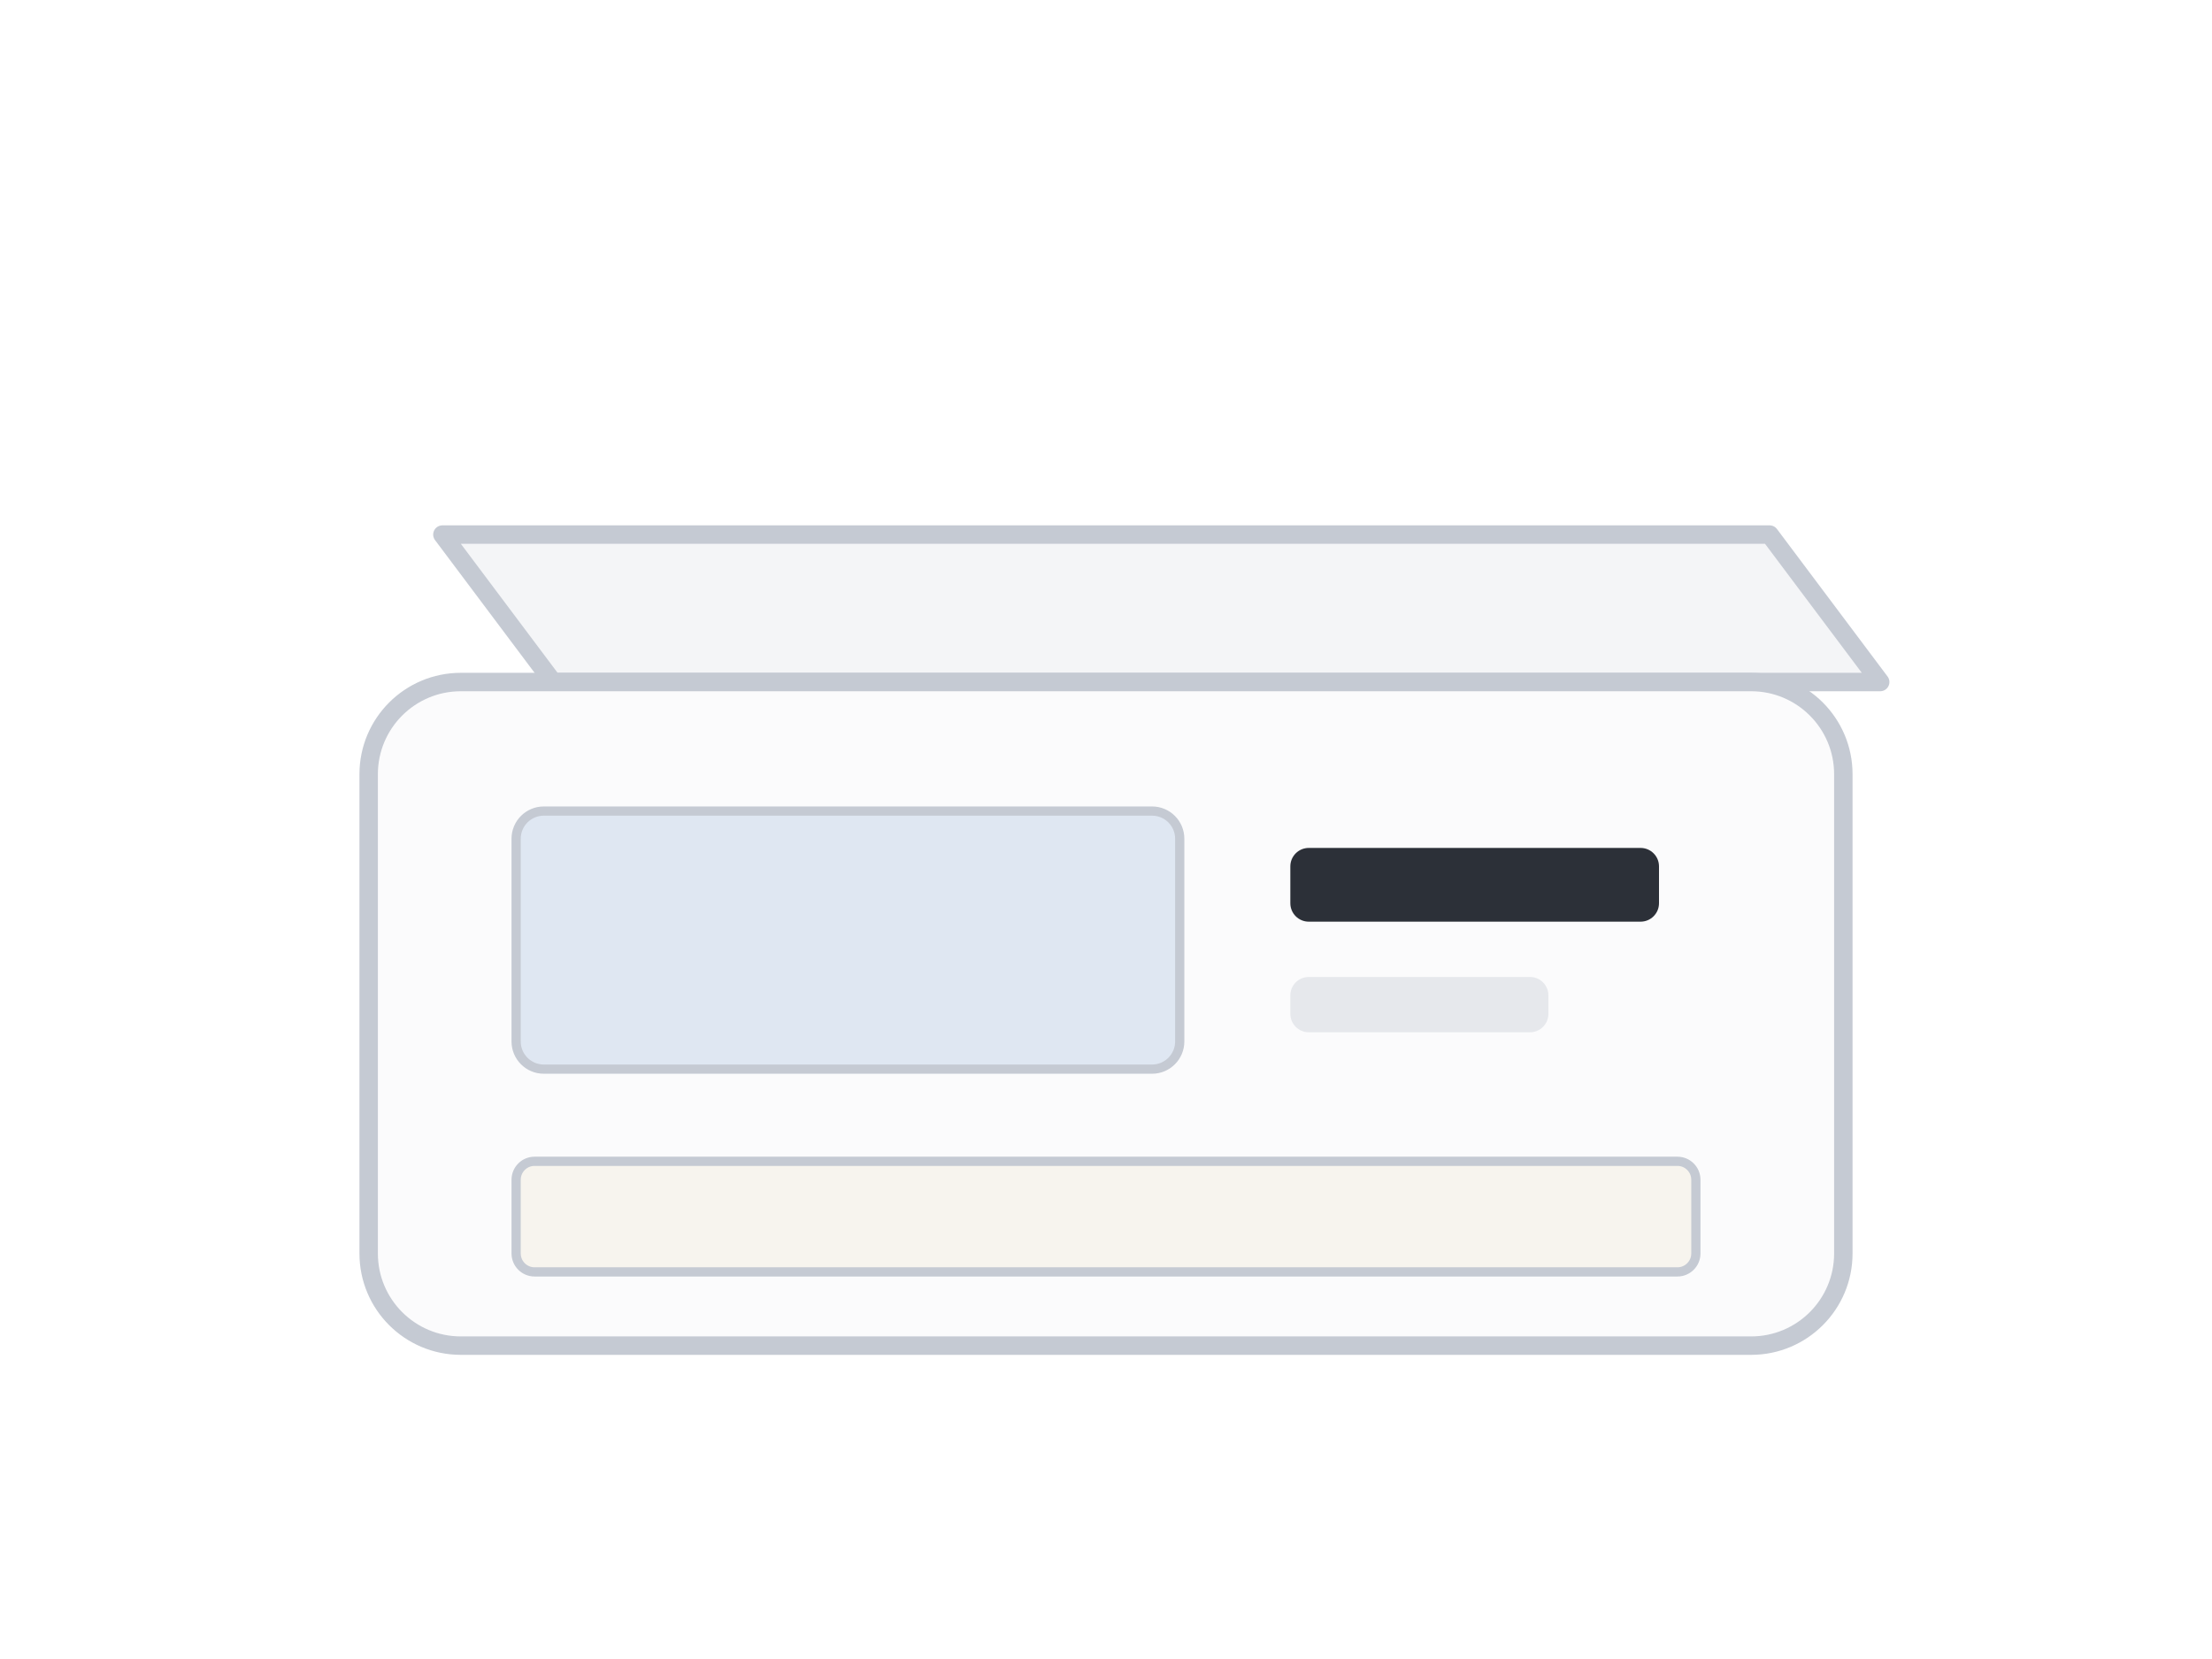
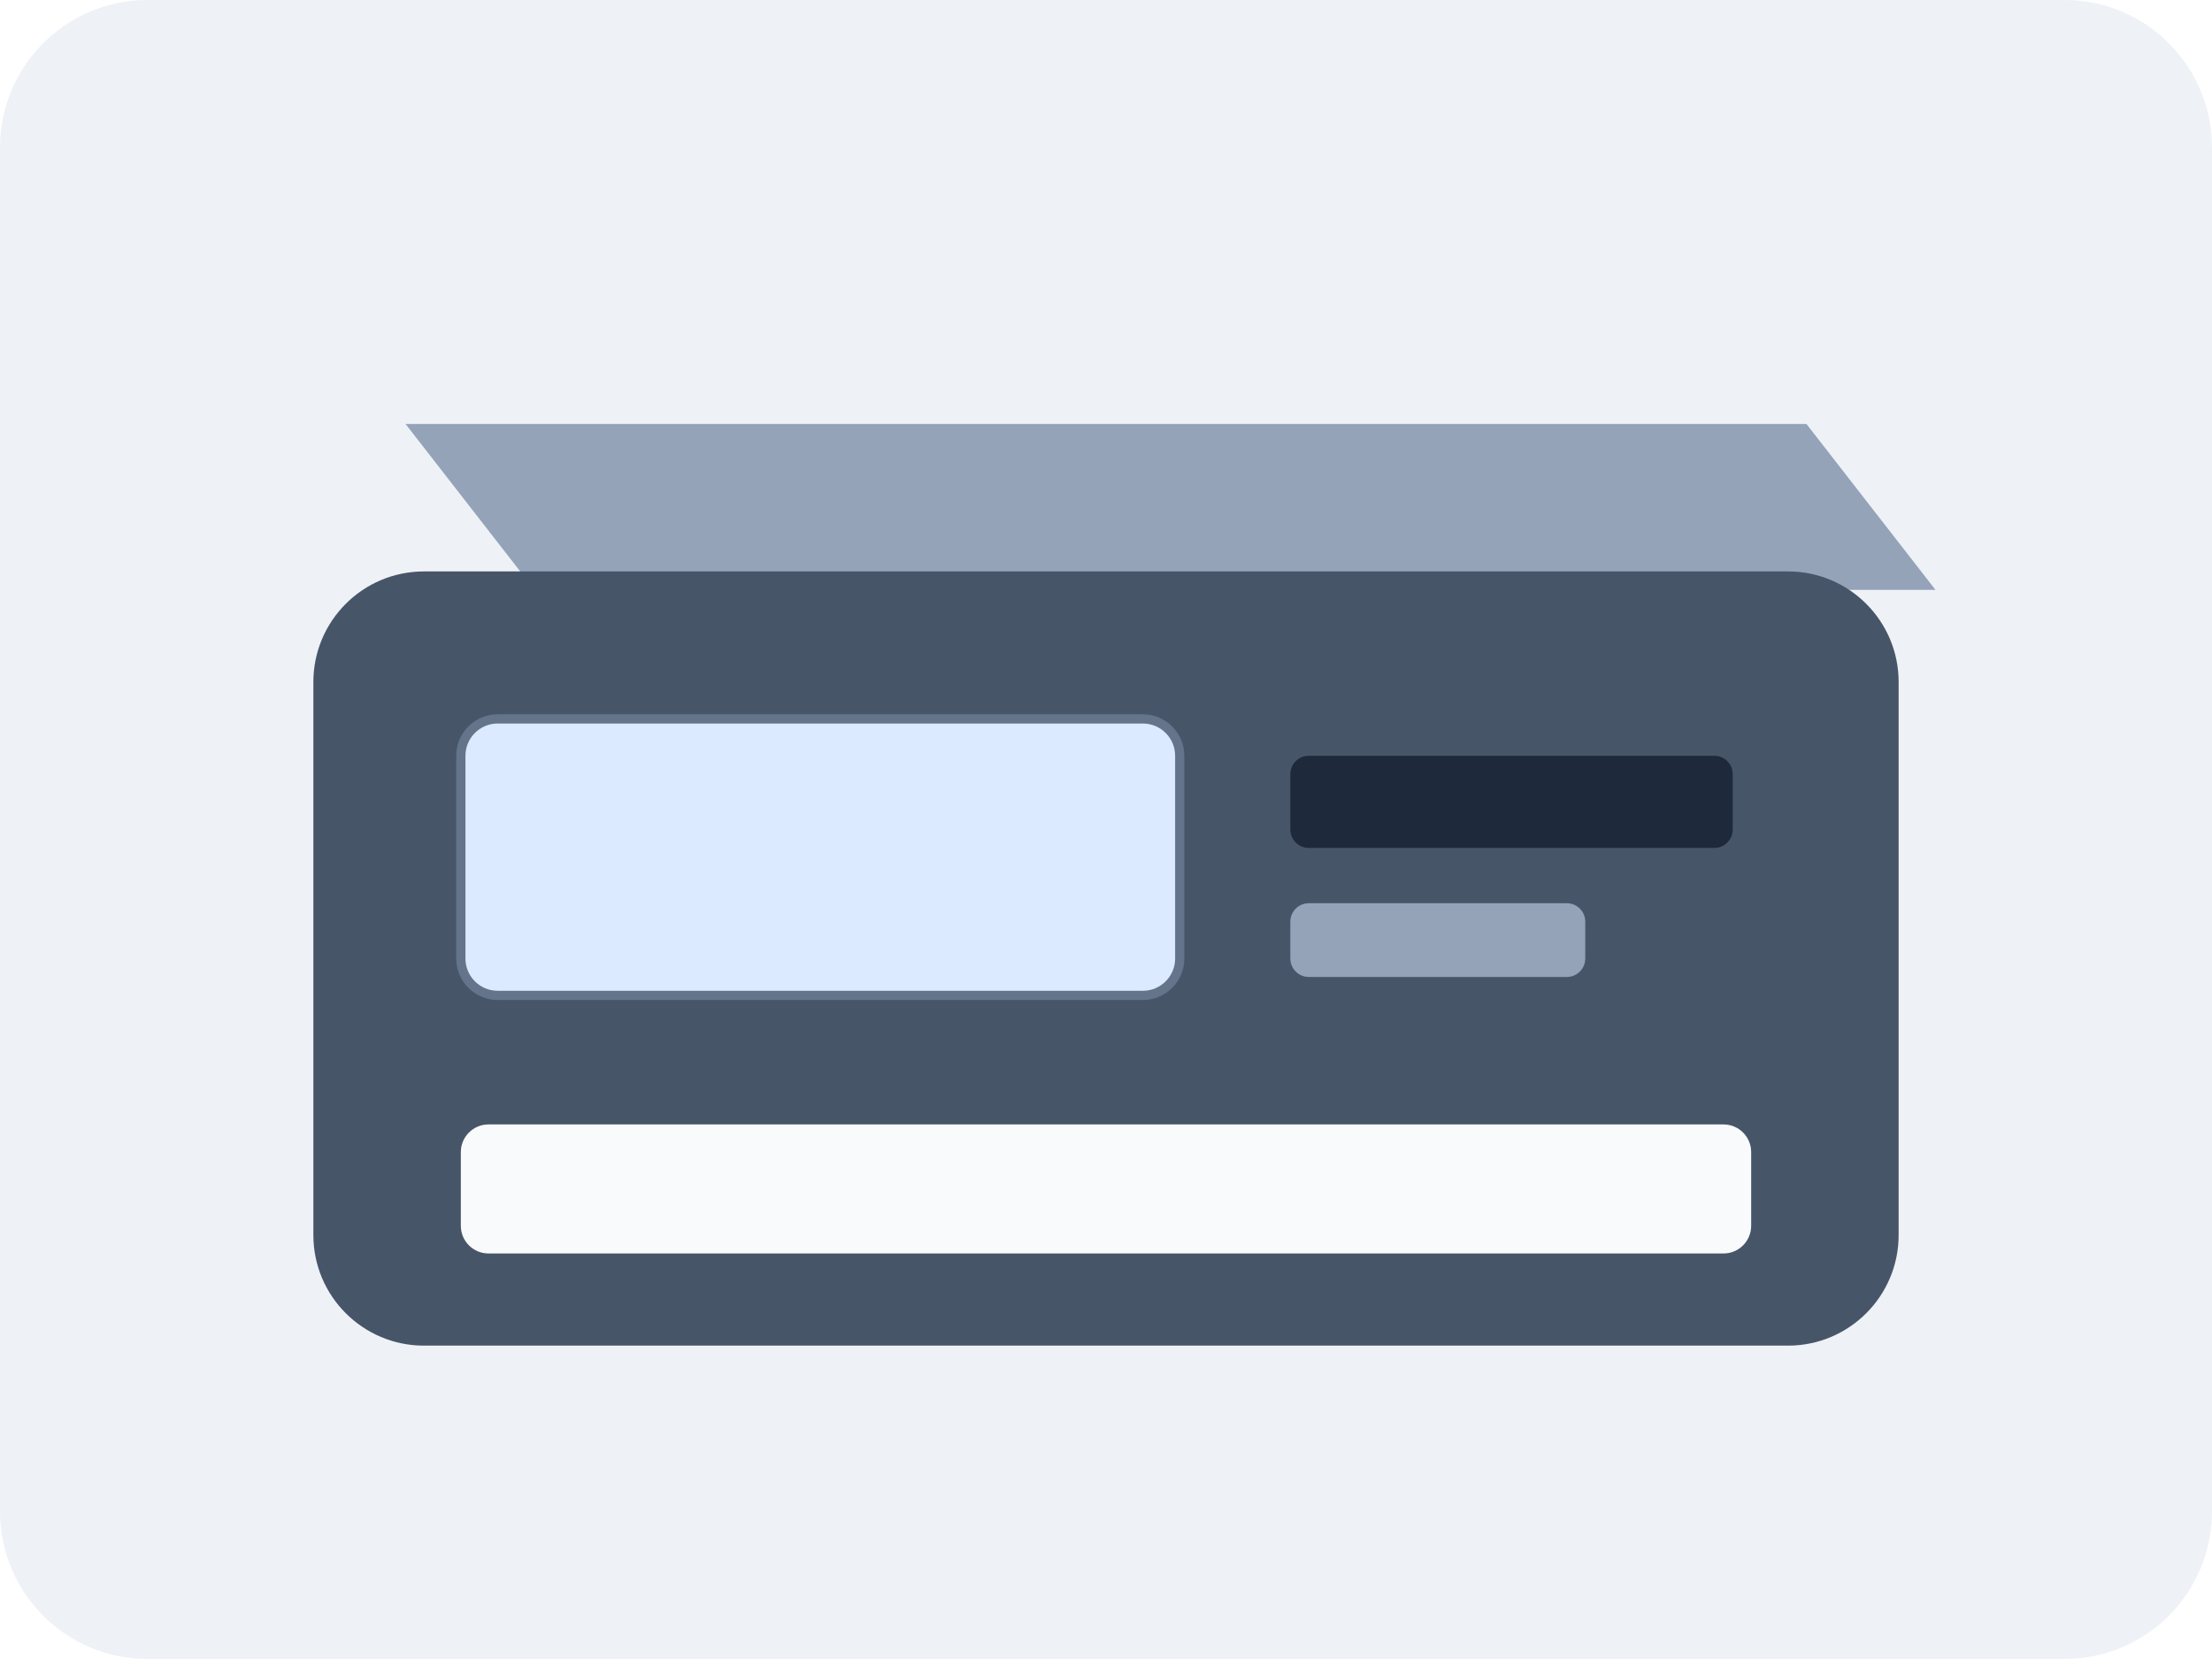
<svg xmlns="http://www.w3.org/2000/svg" viewBox="0 0 240 180" fill="none">
-   <path d="M48 58h144l12 16H60z" fill="#f4f5f7" stroke="#c5cad3" stroke-width="2" stroke-linejoin="round" />
-   <rect x="40" y="74" width="160" height="72" rx="10" fill="#fbfbfc" stroke="#c5cad3" stroke-width="2" />
-   <rect x="56" y="88" width="72" height="28" rx="3" fill="#dfe7f2" stroke="#c5cad3" />
-   <rect x="140" y="92" width="40" height="8" rx="2" fill="#2c3038" />
-   <rect x="140" y="106" width="28" height="6" rx="2" fill="#e6e8ec" />
-   <rect x="56" y="126" width="128" height="12" rx="2" fill="#f7f4ee" stroke="#c5cad3" />
+   <rect width="240" height="180" rx="16" fill="#eef2f7" />
+   <path d="M44 46h152l14 18H58z" fill="#94a3b8" />
+   <rect x="34" y="62" width="172" height="84" rx="12" fill="#475569" />
+   <rect x="50" y="78" width="78" height="30" rx="4" fill="#dbeafe" stroke="#64748b" />
+   <rect x="140" y="82" width="48" height="10" rx="2" fill="#1e293b" />
+   <rect x="140" y="98" width="32" height="8" rx="2" fill="#94a3b8" />
+   <rect x="50" y="122" width="140" height="14" rx="3" fill="#f8fafc" />
</svg>
